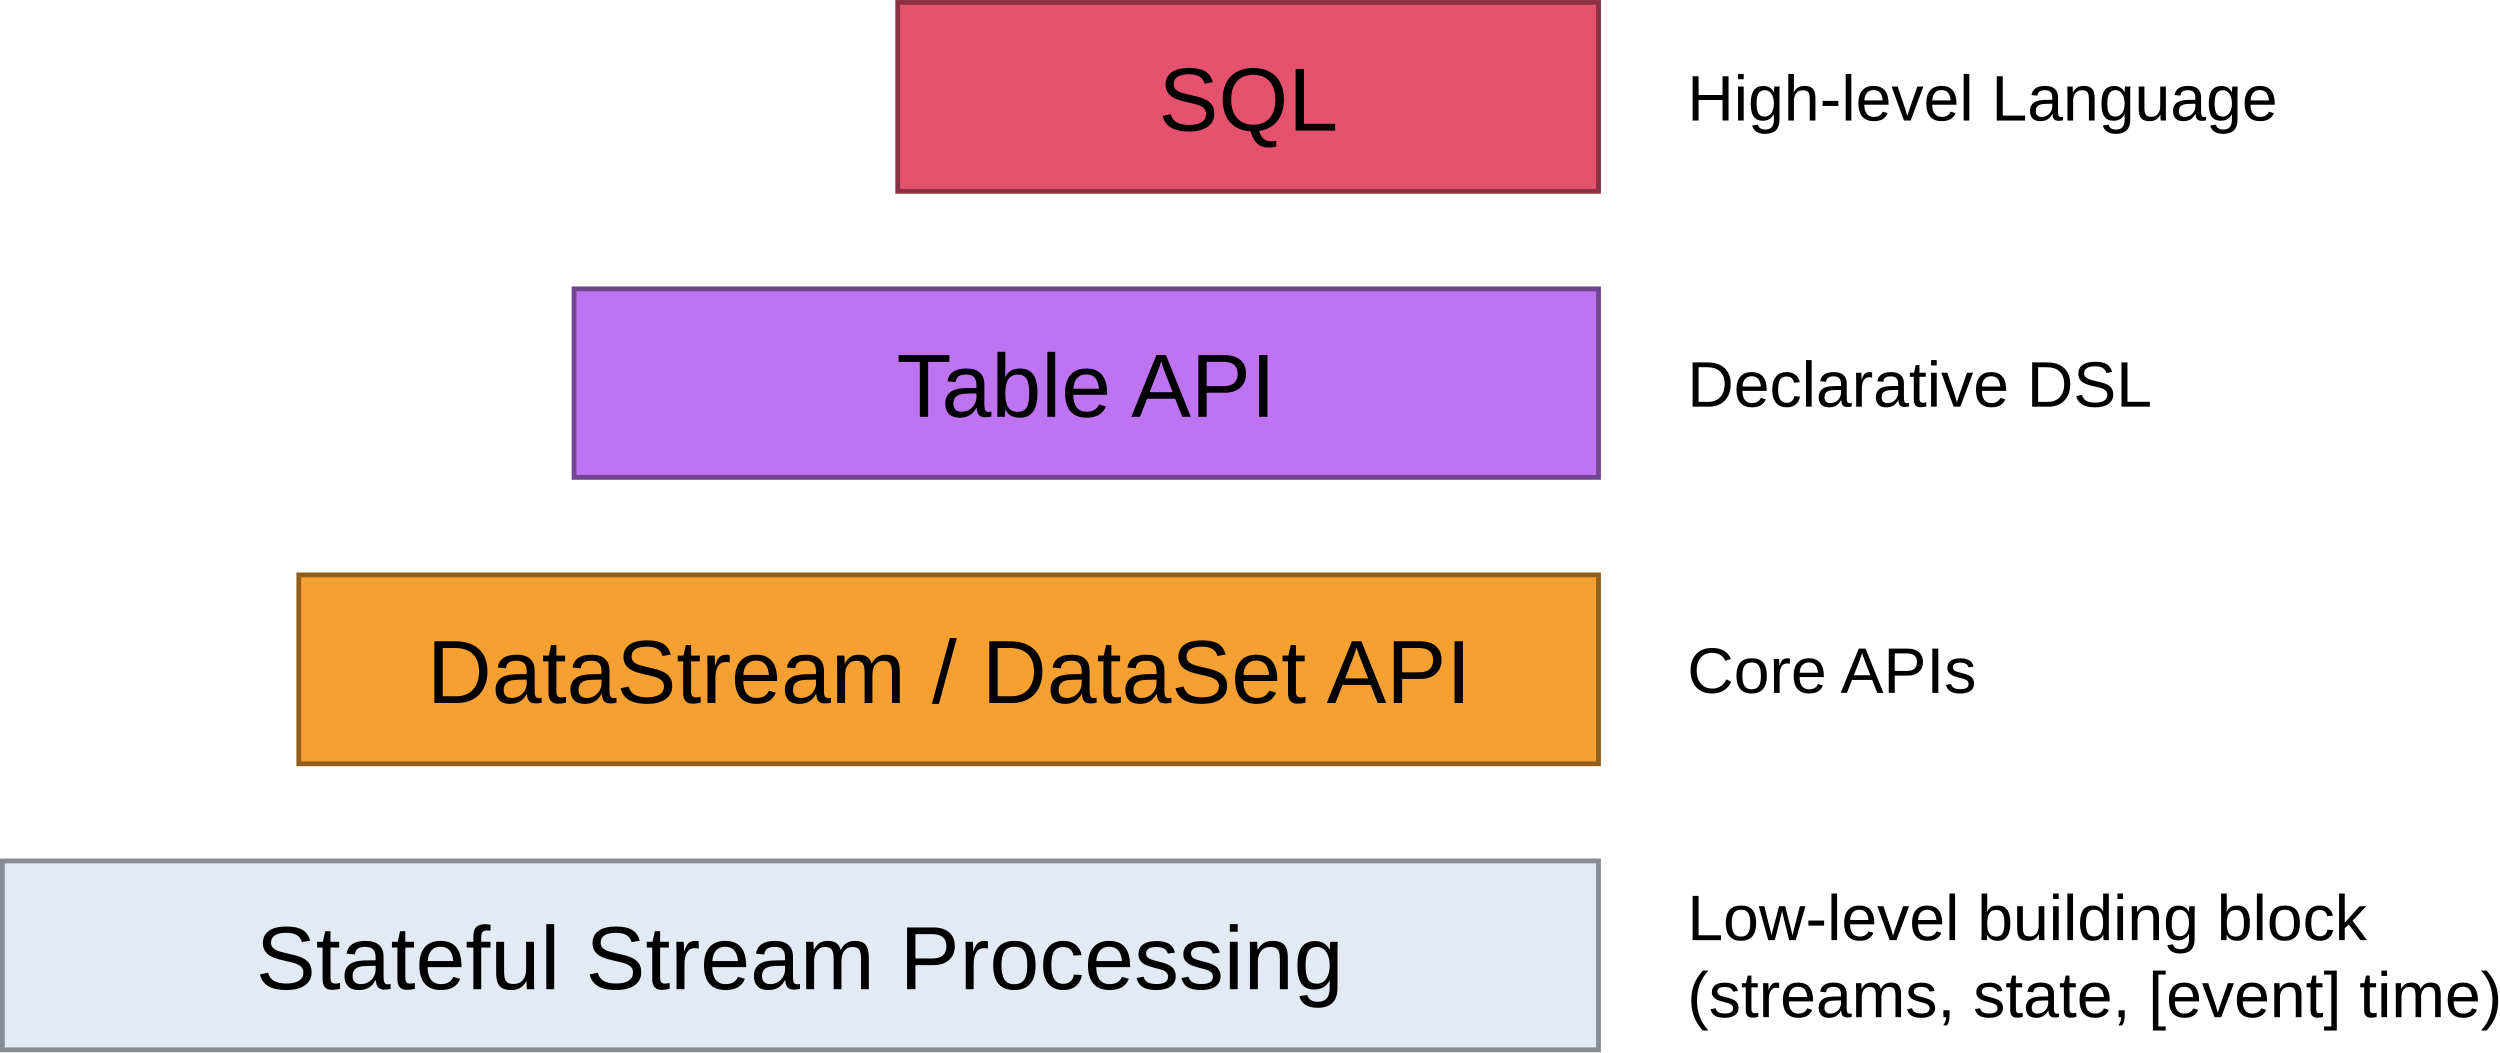
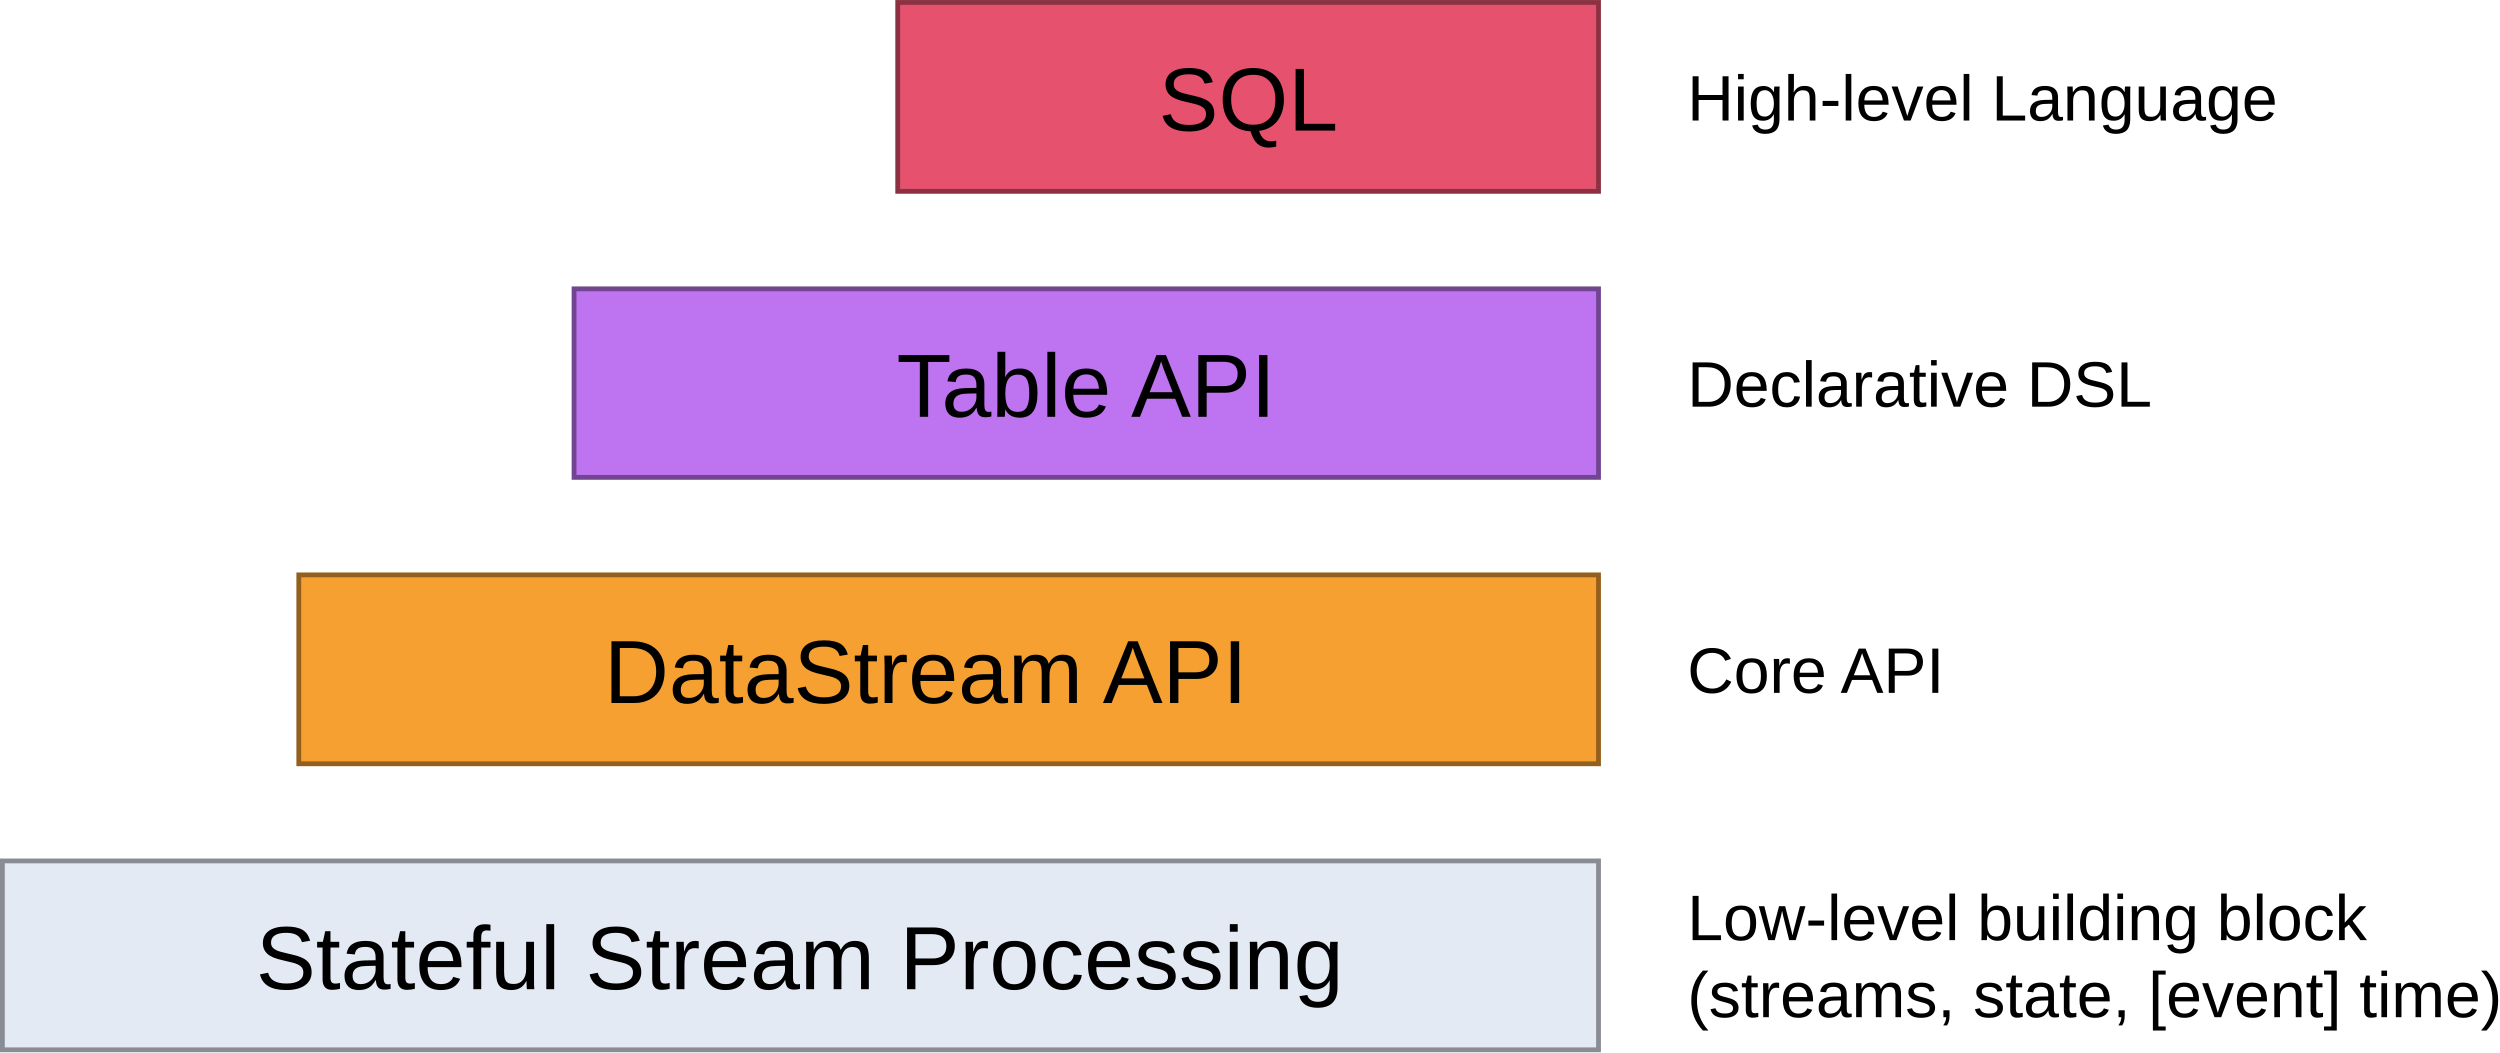
<svg xmlns="http://www.w3.org/2000/svg" version="1.1" width="974.014" height="409.938" id="svg2">
  <defs id="defs4" />
  <g transform="translate(258.4283,-167.3804)" id="layer1">
    <g transform="translate(-323.7095,144.4742)" id="g2989">
      <path d="m 66.204,358.327 0,73.593 621.867,0 0,-73.593 -621.867,0 z" id="path2991" style="fill:#e4eaf4;fill-opacity:1;fill-rule:evenodd;stroke:none" />
      <path d="m 66.204,358.327 621.867,0 0,73.593 -621.867,0 z" id="path2993" style="fill:none;stroke:#898c92;stroke-width:1.875px;stroke-linecap:butt;stroke-linejoin:miter;stroke-miterlimit:4;stroke-opacity:1;stroke-dasharray:none" />
      <text x="164.984" y="408.292" id="text2995" xml:space="preserve" style="font-size:34.959px;font-style:normal;font-weight:normal;text-align:start;text-anchor:start;fill:#000000;font-family:Arial">Stateful</text>
      <text x="293.416" y="408.292" id="text2997" xml:space="preserve" style="font-size:34.959px;font-style:normal;font-weight:normal;text-align:start;text-anchor:start;fill:#000000;font-family:Arial">Stream Processing</text>
      <path d="m 181.695,246.887 0,73.593 506.376,0 0,-73.593 -506.376,0 z" id="path2999" style="fill:#f5a030;fill-opacity:1;fill-rule:evenodd;stroke:none" />
      <path d="m 181.695,246.887 506.376,0 0,73.593 -506.376,0 z" id="path3001" style="fill:none;stroke:#935f1c;stroke-width:1.875px;stroke-linecap:butt;stroke-linejoin:miter;stroke-miterlimit:4;stroke-opacity:1;stroke-dasharray:none" />
-       <text x="231.634" y="296.794" id="text3003" xml:space="preserve" style="font-size:34.959px;font-style:normal;font-weight:normal;text-align:start;text-anchor:start;fill:#000000;font-family:Arial">DataStream </text>
-       <text x="428.333" y="296.794" id="text3005" xml:space="preserve" style="font-size:34.959px;font-style:normal;font-weight:normal;text-align:start;text-anchor:start;fill:#000000;font-family:Arial">/ </text>
-       <text x="447.838" y="296.794" id="text3007" xml:space="preserve" style="font-size:34.959px;font-style:normal;font-weight:normal;text-align:start;text-anchor:start;fill:#000000;font-family:Arial">DataSet</text>
-       <text x="582.121" y="296.794" id="text3009" xml:space="preserve" style="font-size:34.959px;font-style:normal;font-weight:normal;text-align:start;text-anchor:start;fill:#000000;font-family:Arial">API</text>
+       <text x="300.634" y="296.794" id="text3003" xml:space="preserve" style="font-size:34.959px;font-style:normal;font-weight:normal;text-align:start;text-anchor:start;fill:#000000;font-family:Arial">DataStream API</text>
      <path d="m 288.934,135.446 0,73.443 399.137,0 0,-73.443 -399.137,0 z" id="path3011" style="fill:#be73f1;fill-opacity:1;fill-rule:evenodd;stroke:none" />
      <path d="m 288.934,135.446 399.137,0 0,73.443 -399.137,0 z" id="path3013" style="fill:none;stroke:#724591;stroke-width:1.875px;stroke-linecap:butt;stroke-linejoin:miter;stroke-miterlimit:4;stroke-opacity:1;stroke-dasharray:none" />
      <text x="414.609" y="185.296" id="text3015" xml:space="preserve" style="font-size:34.959px;font-style:normal;font-weight:normal;text-align:start;text-anchor:start;fill:#000000;font-family:Arial">Table API</text>
      <path d="m 415.041,23.856 0,73.593 273.031,0 0,-73.593 -273.031,0 z" id="path3017" style="fill:#e6526e;fill-opacity:1;fill-rule:evenodd;stroke:none" />
      <path d="m 415.041,23.856 273.031,0 0,73.593 -273.031,0 z" id="path3019" style="fill:none;stroke:#8a3142;stroke-width:1.875px;stroke-linecap:butt;stroke-linejoin:miter;stroke-miterlimit:4;stroke-opacity:1;stroke-dasharray:none" />
      <text x="516.668" y="73.798" id="text3021" xml:space="preserve" style="font-size:34.959px;font-style:normal;font-weight:normal;text-align:start;text-anchor:start;fill:#000000;font-family:Arial">SQL</text>
      <text x="722.667" y="292.853" id="text3023" xml:space="preserve" style="font-size:25.056px;font-style:normal;font-weight:normal;text-align:start;text-anchor:start;fill:#000000;font-family:Arial">Core </text>
-       <text x="782.382" y="292.853" id="text3025" xml:space="preserve" style="font-size:25.056px;font-style:normal;font-weight:normal;text-align:start;text-anchor:start;fill:#000000;font-family:Arial">APIs</text>
+       <text x="782.382" y="292.853" id="text3025" xml:space="preserve" style="font-size:25.056px;font-style:normal;font-weight:normal;text-align:start;text-anchor:start;fill:#000000;font-family:Arial">API</text>
      <text x="722.667" y="181.355" id="text3027" xml:space="preserve" style="font-size:25.056px;font-style:normal;font-weight:normal;text-align:start;text-anchor:start;fill:#000000;font-family:Arial">Declarative DSL</text>
      <text x="722.667" y="69.857" id="text3029" xml:space="preserve" style="font-size:25.056px;font-style:normal;font-weight:normal;text-align:start;text-anchor:start;fill:#000000;font-family:Arial">High</text>
      <text x="774.28" y="69.857" id="text3031" xml:space="preserve" style="font-size:25.056px;font-style:normal;font-weight:normal;text-align:start;text-anchor:start;fill:#000000;font-family:Arial">-</text>
      <text x="782.682" y="69.857" id="text3033" xml:space="preserve" style="font-size:25.056px;font-style:normal;font-weight:normal;text-align:start;text-anchor:start;fill:#000000;font-family:Arial">level Language</text>
      <text x="722.667" y="389.2" id="text3035" xml:space="preserve" style="font-size:25.056px;font-style:normal;font-weight:normal;text-align:start;text-anchor:start;fill:#000000;font-family:Arial">Low</text>
      <text x="768.728" y="389.2" id="text3037" xml:space="preserve" style="font-size:25.056px;font-style:normal;font-weight:normal;text-align:start;text-anchor:start;fill:#000000;font-family:Arial">-</text>
      <text x="777.131" y="389.2" id="text3039" xml:space="preserve" style="font-size:25.056px;font-style:normal;font-weight:normal;text-align:start;text-anchor:start;fill:#000000;font-family:Arial">level building block</text>
      <text x="722.667" y="419.208" id="text3041" xml:space="preserve" style="font-size:25.056px;font-style:normal;font-weight:normal;text-align:start;text-anchor:start;fill:#000000;font-family:Arial">(streams, state, [event] time)</text>
    </g>
  </g>
</svg>
